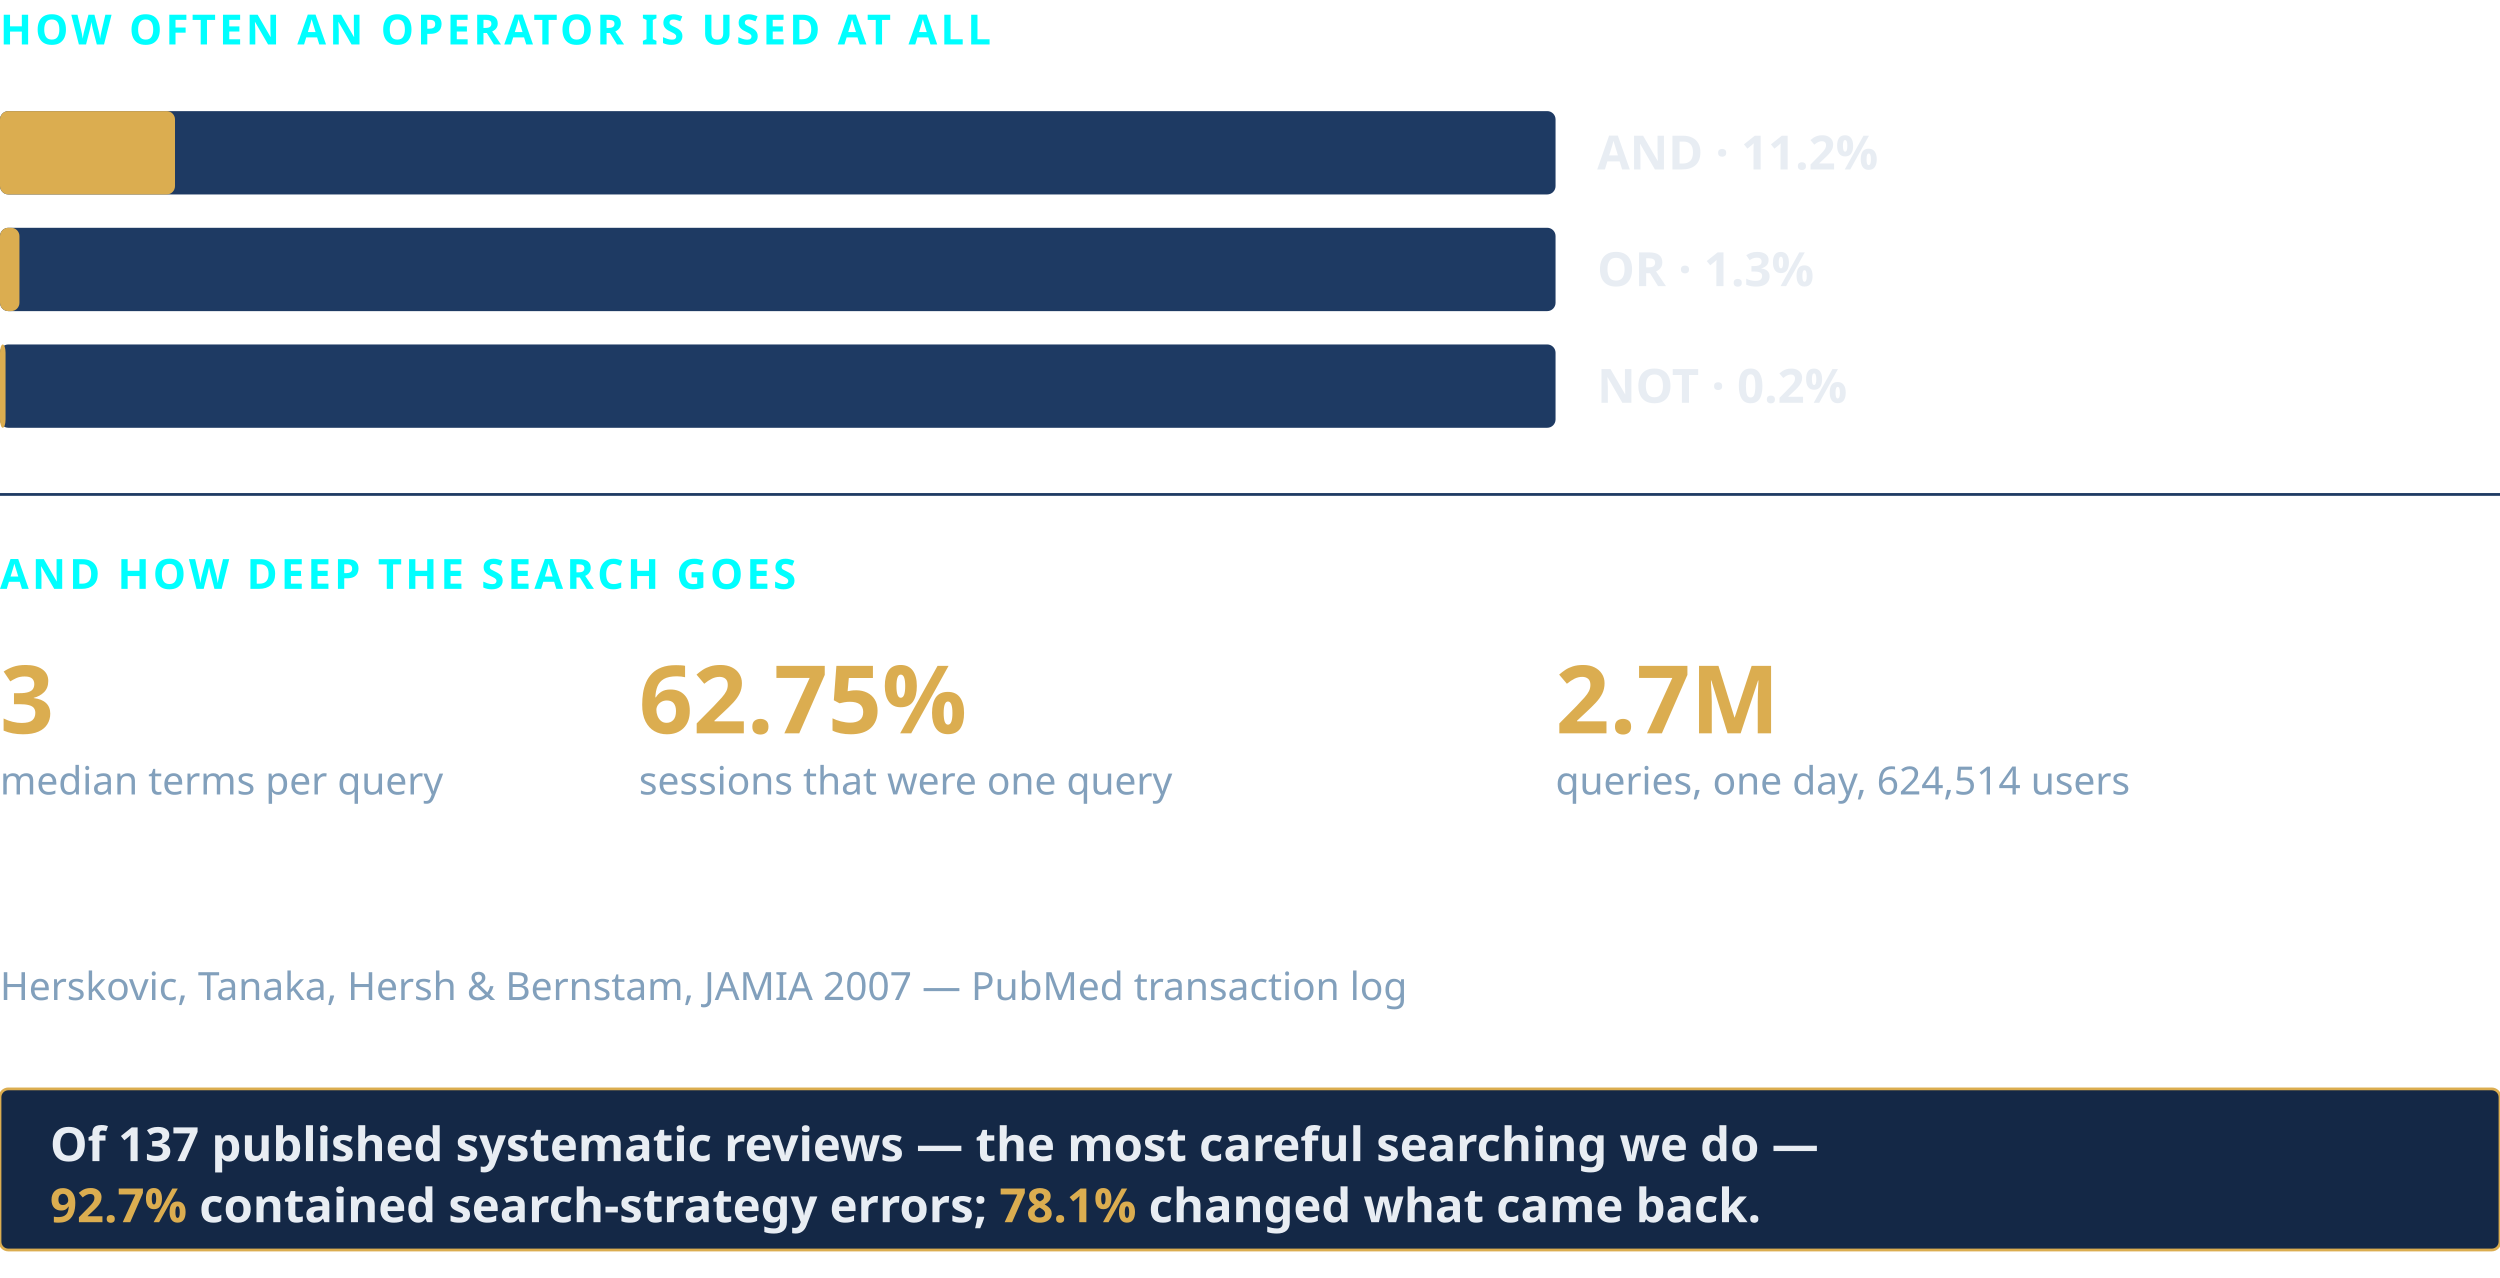
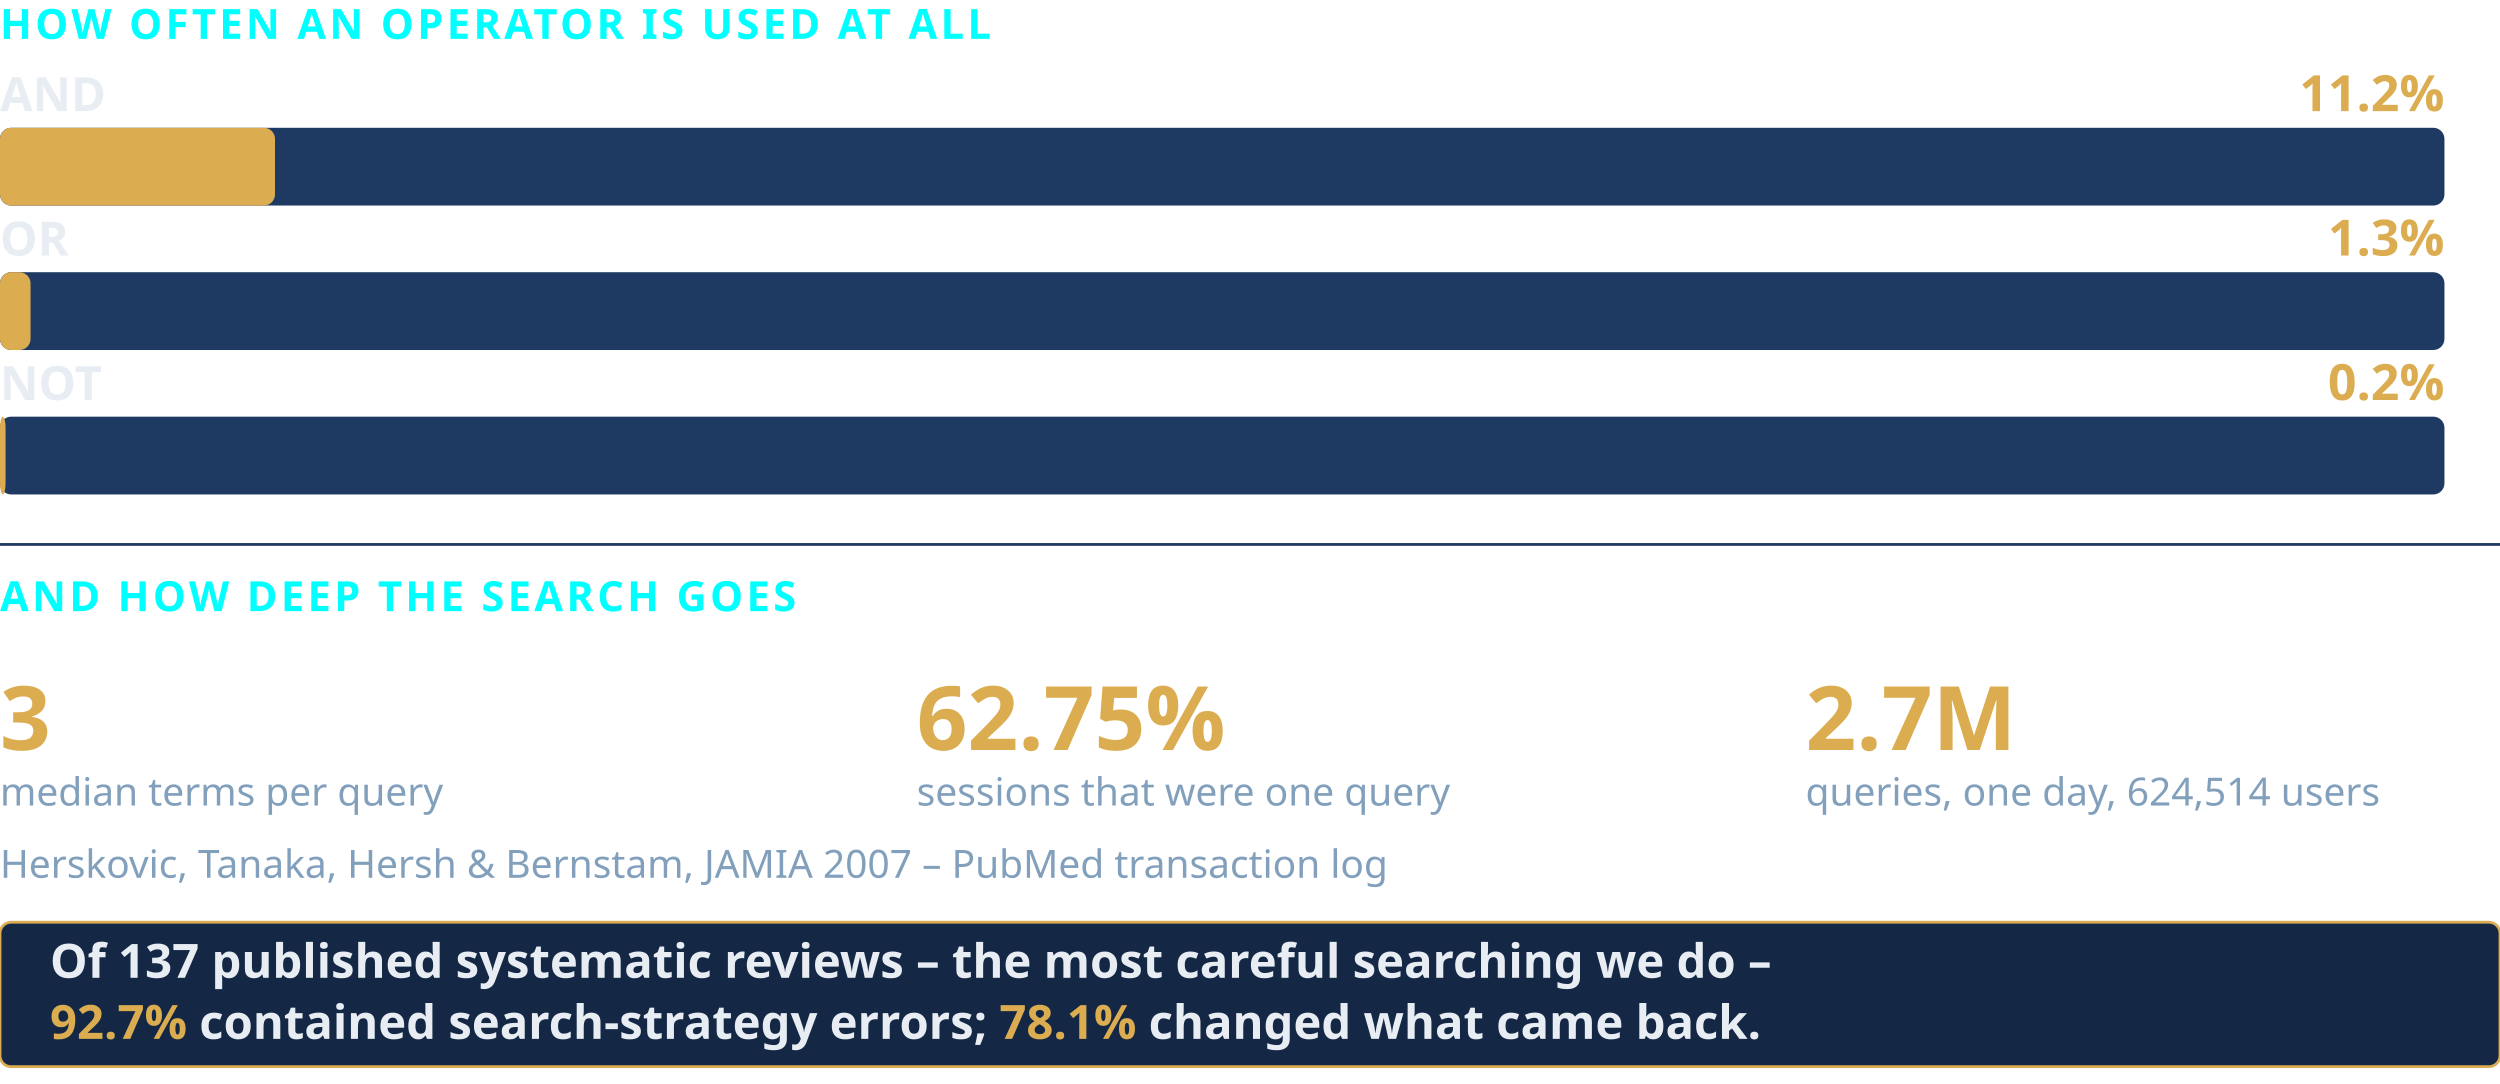
- <svg xmlns="http://www.w3.org/2000/svg" viewBox="0 0 900 460" role="img" aria-label="PubMed query behaviour: operator use and session depth">
+ <svg xmlns="http://www.w3.org/2000/svg" viewBox="0 0 900 390" role="img" aria-label="PubMed query behaviour: operator use and session depth">
  <style>
 .lbl{font:600 17px "Titillium Web",sans-serif;fill:#e8edf3}
-  .num{font:800 34px "Titillium Web",sans-serif;fill:#dbad50}
+  .val{font:800 18px "Titillium Web",sans-serif;fill:#dbad50}
+  .num{font:800 32px "Titillium Web",sans-serif;fill:#dbad50}
 .cap{font:400 14px "Titillium Web",sans-serif;fill:#82a0bc}
 .hd{font:700 15px "Titillium Web",sans-serif;fill:#00FFFF;letter-spacing:.08em}
-  .track{fill:#1E3A63}.bar{fill:#dbad50}.barq{fill:#4a6f9c}
+  .track{fill:#1E3A63}.bar{fill:#dbad50}
</style>
-   <text class="hd" x="0" y="16">HOW OFTEN AN OPERATOR IS USED AT ALL</text>
-   <g transform="translate(0,40)">
-     <rect class="track" x="0" y="0" width="560" height="30" rx="3" />
-     <rect class="bar" x="0" y="0" width="63" height="30" rx="3" />
-     <text class="lbl" x="575" y="21">AND · 11.2%</text>
-     <rect class="track" x="0" y="42" width="560" height="30" rx="3" />
-     <rect class="bar" x="0" y="42" width="7" height="30" rx="3" />
-     <text class="lbl" x="575" y="63">OR · 1.3%</text>
-     <rect class="track" x="0" y="84" width="560" height="30" rx="3" />
-     <rect class="bar" x="0" y="84" width="2" height="30" rx="3" />
-     <text class="lbl" x="575" y="105">NOT · 0.2%</text>
-   </g>
-   <line x1="0" y1="178" x2="900" y2="178" stroke="#1E3A63" stroke-width="1" />
-   <g transform="translate(0,212)">
-     <text class="hd" x="0" y="0">AND HOW DEEP THE SEARCH GOES</text>
-     <text class="num" x="0" y="52">3</text>
-     <text class="cap" x="0" y="74">median terms per query</text>
-     <text class="num" x="230" y="52">62.75%</text>
-     <text class="cap" x="230" y="74">sessions that were one query</text>
-     <text class="num" x="560" y="52">2.7M</text>
-     <text class="cap" x="560" y="74">queries, one day, 624,514 users</text>
-   </g>
-   <text class="cap" x="0" y="360">Herskovic, Tanaka, Hersh &amp; Bernstam, JAMIA 2007 — PubMed transaction log</text>
-   <g transform="translate(0,392)">
-     <rect x="0" y="0" width="900" height="58" rx="3" fill="#142846" stroke="#dbad50" stroke-width="1" />
-     <text class="lbl" x="18" y="26">Of 137 published systematic reviews — the most careful searching we do —</text>
-     <text class="lbl" x="18" y="48">
+   <text class="hd" x="0" y="14">HOW OFTEN AN OPERATOR IS USED AT ALL</text>
+   <text class="lbl" x="0" y="40">AND</text>
+   <text class="val" x="880" y="40" text-anchor="end">11.2%</text>
+   <rect class="track" x="0" y="46" width="880" height="28" rx="4" />
+   <rect class="bar" x="0" y="46" width="99" height="28" rx="4" />
+   <text class="lbl" x="0" y="92">OR</text>
+   <text class="val" x="880" y="92" text-anchor="end">1.3%</text>
+   <rect class="track" x="0" y="98" width="880" height="28" rx="4" />
+   <rect class="bar" x="0" y="98" width="11" height="28" rx="4" />
+   <text class="lbl" x="0" y="144">NOT</text>
+   <text class="val" x="880" y="144" text-anchor="end">0.2%</text>
+   <rect class="track" x="0" y="150" width="880" height="28" rx="4" />
+   <rect class="bar" x="0" y="150" width="2" height="28" rx="4" />
+   <line x1="0" y1="196" x2="900" y2="196" stroke="#1E3A63" stroke-width="1" />
+   <text class="hd" x="0" y="220">AND HOW DEEP THE SEARCH GOES</text>
+   <text class="num" x="0" y="270">3</text>
+   <text class="cap" x="0" y="290">median terms per query</text>
+   <text class="num" x="330" y="270">62.75%</text>
+   <text class="cap" x="330" y="290">sessions that were one query</text>
+   <text class="num" x="650" y="270">2.7M</text>
+   <text class="cap" x="650" y="290">queries, one day, 624,514 users</text>
+   <text class="cap" x="0" y="316">Herskovic, Tanaka, Hersh &amp; Bernstam, JAMIA 2007 – PubMed transaction log</text>
+   <g transform="translate(0,332)">
+     <rect x="0" y="0" width="900" height="52" rx="4" fill="#142846" stroke="#dbad50" stroke-width="1" />
+     <text class="lbl" x="18" y="20">Of 137 published systematic reviews – the most careful searching we do –</text>
+     <text class="lbl" x="18" y="42">
      <tspan fill="#dbad50" font-weight="800">92.7%</tspan> contained search-strategy errors; <tspan fill="#dbad50" font-weight="800">78.1%</tspan> changed what came back.</text>
  </g>
</svg>
